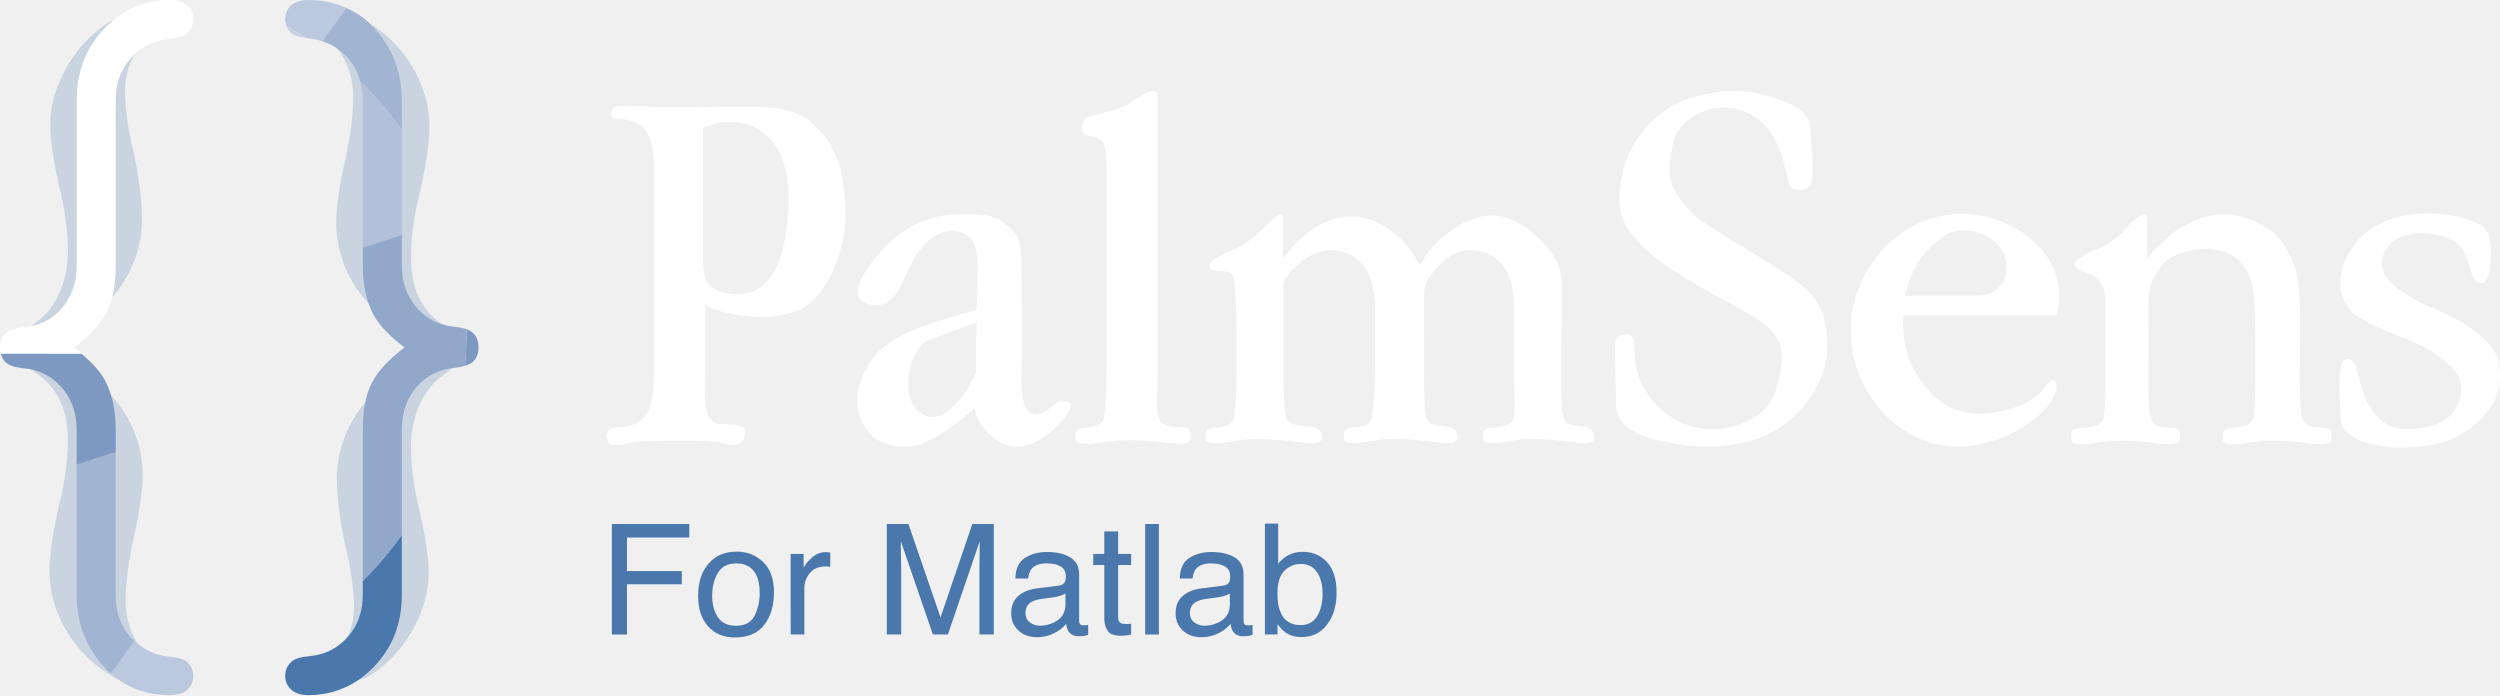
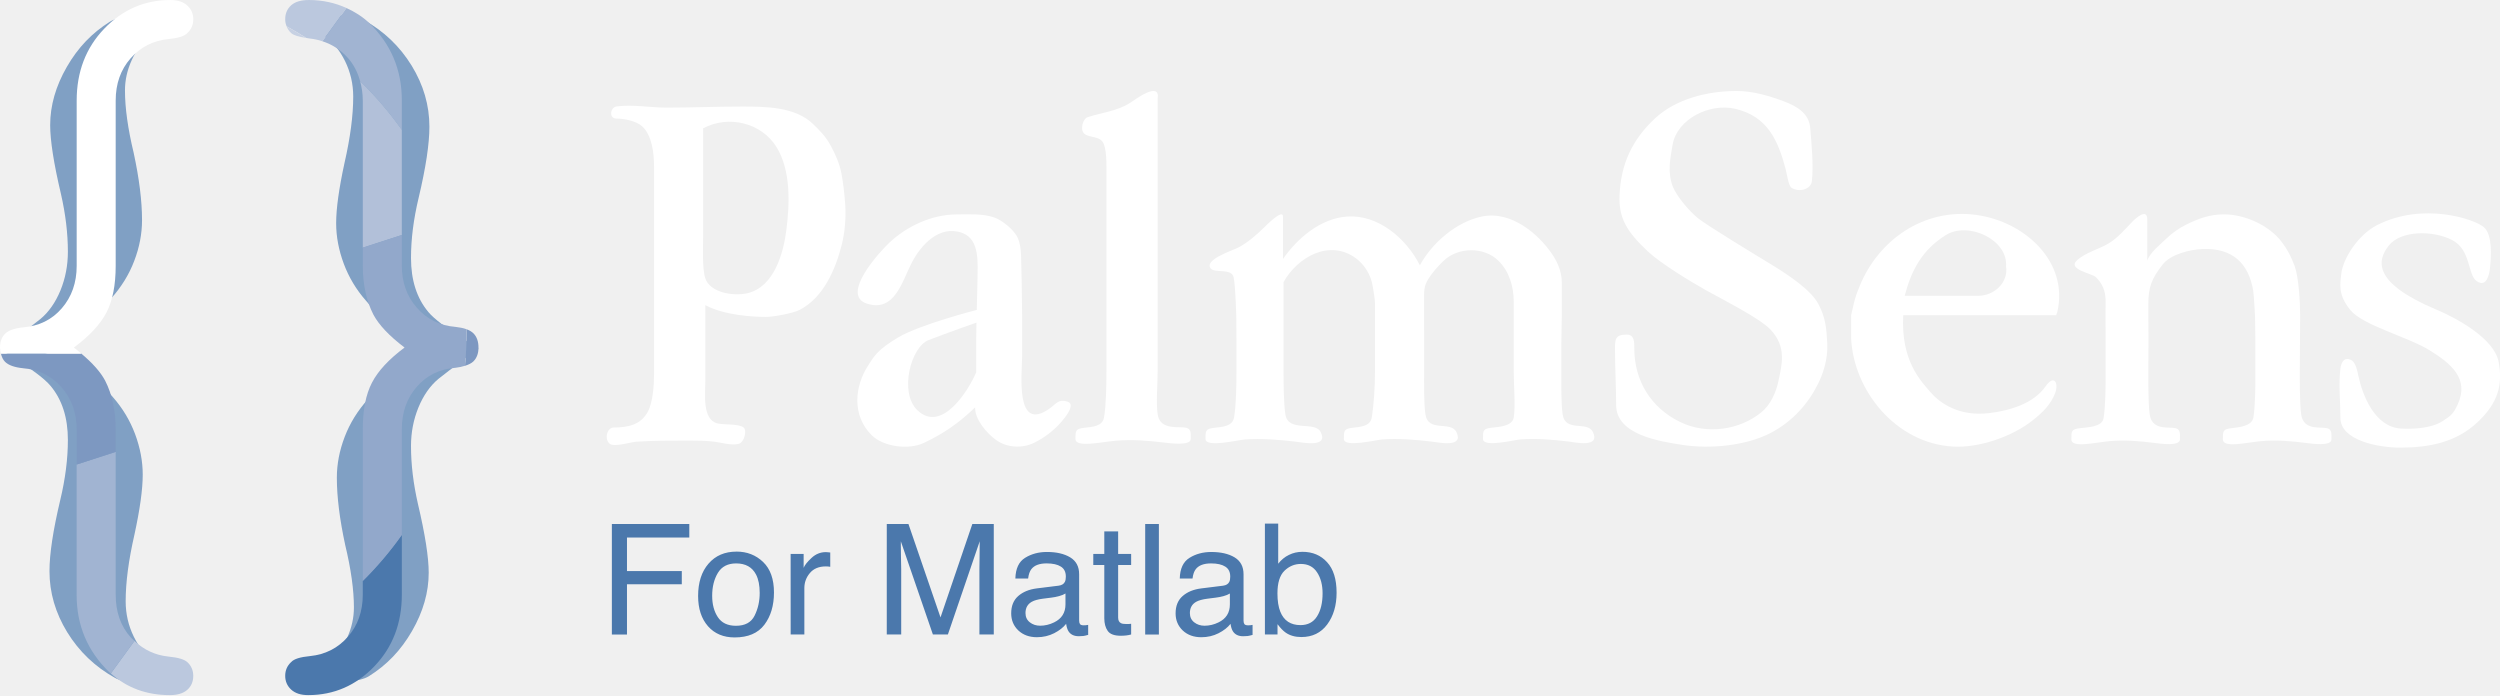
<svg xmlns="http://www.w3.org/2000/svg" width="132.73" height="36.905" version="1.1" viewBox="0 0 132.73 36.905">
  <g transform="translate(-25.93,-20.731)">
-     <g fill="#4b78ac" opacity=".23">
+     <g fill="#80a0c4">
      <path d="m36.168 21.653c-0.9 0.178-1.656 0.499-2.273 0.964-0.406 0.342-0.73 0.776-0.969 1.302-0.241 0.526-0.361 1.063-0.361 1.611 0 0.928 0.154 2.035 0.463 3.32 0.295 1.367 0.443 2.556 0.443 3.568 0 0.723-0.139 1.449-0.417 2.172-0.276 0.726-0.691 1.396-1.247 2.011-0.528 0.641-1.108 1.14-1.736 1.495-0.628 0.357-1.51 0.685-2.642 0.986v0.082c1.145 0.369 2.053 0.752 2.725 1.148s1.26 0.894 1.764 1.497c0.519 0.588 0.913 1.244 1.184 1.967 0.269 0.726 0.406 1.442 0.406 2.153 0 0.779-0.148 1.844-0.443 3.199-0.309 1.353-0.463 2.529-0.463 3.525 0 0.67 0.146 1.299 0.435 1.888 0.289 0.586 0.663 1.032 1.117 1.331 0.432 0.357 1.104 0.622 2.014 0.8 0 0-3.064 0.646-4.128 0.051-1.067-0.593-1.912-1.403-2.542-2.428-0.628-1.027-0.941-2.105-0.941-3.24 0-0.916 0.191-2.172 0.571-3.773 0.272-1.133 0.406-2.199 0.406-3.197 0-1.177-0.306-2.134-0.923-2.871-0.615-0.738-2.659-1.92-2.659-1.92s1.595-1.203 2.125-1.627c0.443-0.369 0.797-0.875 1.062-1.516 0.263-0.644 0.395-1.326 0.395-2.052 0-0.969-0.122-1.994-0.369-3.074-0.38-1.613-0.571-2.83-0.571-3.65 0-1.039 0.295-2.071 0.886-3.096s1.334-1.8 2.29-2.399 4.398-0.227 4.398-0.227z" />
      <path d="m41.117 56.86c0.9-0.178 1.656-0.499 2.273-0.964 0.406-0.342 0.73-0.776 0.969-1.302 0.241-0.526 0.361-1.063 0.361-1.611 0-0.928-0.154-2.035-0.463-3.32-0.295-1.367-0.443-2.556-0.443-3.568 0-0.723 0.139-1.449 0.417-2.172 0.276-0.726 0.691-1.396 1.247-2.011 0.528-0.641 1.108-1.14 1.736-1.495 0.628-0.357 1.51-0.685 2.642-0.986v-0.082c-1.145-0.369-2.053-0.752-2.725-1.148s-1.26-0.894-1.764-1.497c-0.519-0.588-0.913-1.244-1.184-1.967-0.269-0.726-0.406-1.442-0.406-2.153 0-0.779 0.148-1.844 0.443-3.199 0.309-1.353 0.463-2.529 0.463-3.525 0-0.67-0.146-1.299-0.435-1.888-0.289-0.586-0.663-1.032-1.117-1.331-0.432-0.357-1.104-0.622-2.014-0.8 0 0 3.064-0.646 4.128-0.051 1.067 0.593 1.912 1.403 2.542 2.428 0.628 1.027 0.941 2.105 0.941 3.24 0 0.916-0.191 2.172-0.571 3.773-0.272 1.133-0.406 2.199-0.406 3.197 0 1.177 0.306 2.134 0.923 2.871 0.615 0.738 2.659 1.92 2.659 1.92s-1.595 1.203-2.125 1.627c-0.443 0.369-0.797 0.875-1.062 1.516-0.263 0.644-0.395 1.326-0.395 2.052 0 0.969 0.122 1.994 0.369 3.074 0.38 1.613 0.571 2.83 0.571 3.65 0 1.039-0.295 2.071-0.886 3.096s-1.334 1.8-2.29 2.399-4.398 0.227-4.398 0.227z" />
    </g>
  </g>
  <g transform="translate(-25.93,-20.731)" display="none">
    <path d="m38.763 62.282c12.15 0 22.132-9.43 23.03-21.354h-46.06c0.898 11.924 10.88 21.354 23.03 21.354z" fill="none" />
    <path d="m10.025 37.588h5.684c0.799-11.423 9.938-20.565 21.352-21.396v-5.697c-14.544 0.846-26.221 12.54-27.036 27.092z" fill="#28295e" />
    <path d="m67.5 40.956h-5.697c-0.831 11.414-9.973 20.553-21.396 21.352v5.684c14.552-0.815 26.246-12.492 27.092-27.036z" fill="#bbc8de" />
  </g>
  <g transform="translate(-25.93,-20.731)">
    <path d="m42.315 20.732c-0.406 0-0.715 0.093-0.926 0.28s-0.317 0.435-0.317 0.743c0 0.136 0.028 0.259 0.074 0.373 0.351 0.197 0.699 0.396 1.036 0.614 0.074 0.011 0.124 0.028 0.207 0.036 0.231 0.024 0.448 0.075 0.657 0.142l1.281-1.763c-0.602-0.273-1.267-0.426-2.011-0.426" fill="#bbc8de" />
    <path d="m44.325 21.158-1.281 1.763c0.511 0.163 0.961 0.449 1.342 0.87 0.32 0.354 0.533 0.775 0.662 1.247 0.815 0.792 1.555 1.657 2.215 2.587v-1.579c0-1.609-0.577-2.974-1.731-4.095-0.362-0.341-0.77-0.595-1.206-0.793" fill="#a1b4d2" />
    <path d="m50.693 38.209 8e-3 0.169c0 0.598-0.029 1.19-0.084 1.774 0.19-0.06 0.348-0.135 0.449-0.236 0.179-0.179 0.268-0.423 0.268-0.731 0-0.325-0.09-0.577-0.268-0.756-0.09-0.09-0.214-0.163-0.373-0.22" fill="#7d98c1" />
    <path d="m47.263 49.131c-0.62 0.874-1.313 1.691-2.072 2.444v0.723c0 0.894-0.264 1.641-0.792 2.242s-1.199 0.943-2.011 1.024c-0.52 0.049-0.853 0.154-0.999 0.317-0.211 0.195-0.317 0.439-0.317 0.731s0.106 0.536 0.317 0.731 0.512 0.293 0.902 0.293c1.365 0 2.535-0.508 3.51-1.524s1.463-2.287 1.463-3.815v-3.167" fill="#4b78ac" />
    <path d="m41.145 22.129c0.052 0.133 0.13 0.253 0.243 0.358 0.136 0.122 0.418 0.202 0.792 0.257-0.337-0.218-0.685-0.418-1.036-0.614" fill="#c7d1e3" />
    <path d="m45.048 25.039c0.087 0.319 0.143 0.658 0.143 1.032v7.809l2.072-0.673v-5.58c-0.659-0.93-1.4-1.795-2.215-2.587" fill="#b2c0d9" />
    <path d="m47.263 33.205-2.072 0.673v0.942c0 1.008 0.187 1.877 0.56 2.608 0.293 0.553 0.845 1.138 1.658 1.755-0.829 0.617-1.406 1.239-1.731 1.865s-0.487 1.45-0.487 2.474v8.053c0.759-0.754 1.452-1.57 2.072-2.444v-5.608c0-0.894 0.264-1.645 0.792-2.255 0.528-0.609 1.215-0.946 2.06-1.011 0.197-0.022 0.356-0.06 0.501-0.106 0.055-0.584 0.084-1.176 0.084-1.774l-8e-3 -0.169c-0.158-0.057-0.351-0.097-0.578-0.122-0.829-0.065-1.511-0.402-2.048-1.012-0.536-0.609-0.804-1.361-0.804-2.255v-1.615" fill="#92a8cb" />
    <path d="m33.07 54.758-1.255 1.726c0.847 0.763 1.888 1.152 3.132 1.152 0.406 0 0.715-0.094 0.926-0.28 0.211-0.187 0.317-0.435 0.317-0.743 0-0.293-0.106-0.537-0.317-0.731-0.163-0.146-0.496-0.244-1-0.293-0.705-0.072-1.303-0.357-1.804-0.831" fill="#bbc8de" />
    <path d="m32.071 44.721-2.072 0.673v6.928c0 1.609 0.577 2.974 1.73 4.095l0.086 0.066 1.255-1.726-0.194-0.181c-0.537-0.593-0.804-1.353-0.804-2.279v-7.577" fill="#a1b4d2" />
    <path d="m30.246 39.504h-4.267c0.041 0.171 0.106 0.323 0.219 0.436 0.179 0.179 0.495 0.293 0.951 0.341 0.829 0.065 1.511 0.402 2.048 1.012 0.536 0.609 0.804 1.361 0.804 2.254v1.848l2.072-0.673v-1.174c0-1.007-0.187-1.877-0.561-2.608-0.241-0.456-0.67-0.935-1.265-1.435" fill="#7d98c1" />
    <path d="m29.853 39.184c0.829-0.617 1.406-1.239 1.731-1.865 0.325-0.625 0.488-1.45 0.488-2.474v-8.775c0-0.894 0.264-1.641 0.792-2.242s1.198-0.943 2.011-1.024c0.52-0.049 0.853-0.154 1-0.317 0.211-0.195 0.317-0.439 0.317-0.731s-0.106-0.536-0.317-0.731c-0.212-0.195-0.512-0.293-0.902-0.293-1.365 0-2.535 0.508-3.51 1.524s-1.462 2.287-1.462 3.815v8.775c0 0.894-0.264 1.645-0.792 2.255-0.528 0.609-1.215 0.946-2.06 1.011-0.455 0.049-0.772 0.163-0.951 0.341s-0.268 0.422-0.268 0.731c0 0.12 0.025 0.22 0.05 0.32h4.267c-0.126-0.106-0.25-0.212-0.393-0.32z" fill="#fff" />
    <g display="none" fill="#4b78ac">
      <path d="m58.483 48.499h3.896v0.665h-3.107v1.886h2.725v0.665h-2.725v2.716h-0.789v-5.931z" />
      <path d="m62.902 52.287c0-0.316 0.044-0.611 0.133-0.885 0.088-0.274 0.221-0.512 0.398-0.714s0.395-0.361 0.652-0.478 0.558-0.175 0.901-0.175c0.337 0 0.637 0.058 0.897 0.175 0.26 0.116 0.479 0.275 0.656 0.478s0.31 0.44 0.399 0.714c0.088 0.274 0.133 0.569 0.133 0.885s-0.044 0.609-0.133 0.88-0.222 0.508-0.399 0.71-0.396 0.361-0.656 0.478-0.56 0.174-0.897 0.174c-0.344 0-0.644-0.058-0.901-0.174-0.258-0.116-0.475-0.275-0.652-0.478s-0.31-0.439-0.398-0.71c-0.089-0.271-0.133-0.565-0.133-0.88zm0.748 0c0 0.26 0.034 0.491 0.104 0.693s0.165 0.371 0.287 0.507 0.265 0.24 0.428 0.312c0.164 0.072 0.336 0.108 0.52 0.108s0.355-0.036 0.519-0.108c0.163-0.072 0.306-0.176 0.428-0.312s0.217-0.305 0.287-0.507 0.104-0.433 0.104-0.693-0.035-0.492-0.104-0.694-0.165-0.372-0.287-0.511c-0.122-0.138-0.265-0.244-0.428-0.316-0.164-0.072-0.336-0.108-0.519-0.108s-0.356 0.036-0.52 0.108c-0.163 0.072-0.306 0.178-0.428 0.316-0.122 0.139-0.217 0.309-0.287 0.511s-0.104 0.434-0.104 0.694z" />
      <path d="m67.878 50.136h0.665v0.905h0.017c0.171-0.349 0.382-0.606 0.631-0.772 0.249-0.167 0.565-0.244 0.947-0.233v0.748c-0.282 0-0.523 0.039-0.723 0.116s-0.36 0.191-0.482 0.34-0.21 0.333-0.266 0.548c-0.056 0.216-0.083 0.46-0.083 0.731v1.911h-0.706z" />
      <path d="m73.095 48.499h2.035c0.914 0 1.617 0.232 2.11 0.698 0.493 0.465 0.739 1.174 0.739 2.126 0 0.499-0.055 0.94-0.166 1.325s-0.282 0.709-0.515 0.972c-0.232 0.263-0.529 0.464-0.889 0.603-0.36 0.138-0.787 0.208-1.279 0.208h-2.035v-5.931zm0.789 5.267h1.312c0.088 0 0.199-7e-3 0.333-0.021 0.133-0.014 0.274-0.047 0.423-0.1 0.15-0.052 0.298-0.128 0.444-0.229 0.147-0.1 0.278-0.235 0.395-0.407 0.116-0.172 0.211-0.386 0.286-0.644 0.075-0.257 0.112-0.569 0.112-0.935 0-0.354-0.035-0.671-0.104-0.951s-0.183-0.517-0.34-0.71-0.361-0.343-0.61-0.449c-0.25-0.105-0.557-0.158-0.922-0.158h-1.329v4.602z" />
      <path d="m82.498 53.068c-0.094 0.477-0.302 0.839-0.624 1.088s-0.727 0.374-1.215 0.374c-0.344 0-0.643-0.057-0.895-0.17-0.253-0.113-0.465-0.27-0.637-0.469s-0.301-0.438-0.387-0.714c-0.086-0.277-0.135-0.579-0.146-0.905 0-0.321 0.05-0.619 0.15-0.893s0.239-0.511 0.419-0.71 0.393-0.354 0.64-0.465c0.246-0.111 0.516-0.167 0.81-0.167 0.382 0 0.699 0.079 0.951 0.237s0.454 0.359 0.606 0.603 0.258 0.509 0.316 0.797 0.082 0.562 0.07 0.822h-3.214c-6e-3 0.188 0.017 0.367 0.066 0.536 0.05 0.169 0.13 0.319 0.241 0.449s0.252 0.234 0.424 0.312c0.171 0.078 0.374 0.116 0.606 0.116 0.293 0 0.537-0.069 0.731-0.208 0.194-0.138 0.321-0.349 0.382-0.631h0.706zm-0.689-1.196c-0.011-0.166-0.048-0.324-0.112-0.474-0.064-0.149-0.15-0.278-0.258-0.386s-0.237-0.194-0.386-0.257-0.31-0.096-0.482-0.096c-0.183 0-0.347 0.032-0.494 0.096-0.146 0.063-0.273 0.151-0.378 0.262s-0.188 0.24-0.249 0.386c-0.061 0.147-0.097 0.303-0.108 0.469z" />
      <path d="m85.223 54.43h-0.756l-1.595-4.294h0.789l1.205 3.58h0.017l1.171-3.58h0.739z" />
      <path d="m91.112 53.068c-0.094 0.477-0.302 0.839-0.624 1.088s-0.727 0.374-1.215 0.374c-0.344 0-0.643-0.057-0.895-0.17-0.253-0.113-0.465-0.27-0.637-0.469s-0.301-0.438-0.387-0.714c-0.086-0.277-0.135-0.579-0.146-0.905 0-0.321 0.05-0.619 0.15-0.893s0.239-0.511 0.419-0.71 0.393-0.354 0.64-0.465c0.246-0.111 0.516-0.167 0.81-0.167 0.382 0 0.699 0.079 0.951 0.237s0.454 0.359 0.606 0.603 0.258 0.509 0.316 0.797 0.082 0.562 0.07 0.822h-3.214c-6e-3 0.188 0.017 0.367 0.066 0.536 0.05 0.169 0.13 0.319 0.241 0.449s0.252 0.234 0.424 0.312c0.171 0.078 0.374 0.116 0.606 0.116 0.293 0 0.537-0.069 0.731-0.208 0.194-0.138 0.321-0.349 0.382-0.631h0.706zm-0.69-1.196c-0.011-0.166-0.048-0.324-0.112-0.474-0.064-0.149-0.15-0.278-0.258-0.386s-0.237-0.194-0.386-0.257-0.31-0.096-0.482-0.096c-0.183 0-0.347 0.032-0.494 0.096-0.146 0.063-0.273 0.151-0.378 0.262s-0.188 0.24-0.249 0.386c-0.061 0.147-0.097 0.303-0.108 0.469z" />
      <path d="m91.942 48.499h0.706v5.931h-0.706z" />
      <path d="m93.512 52.287c0-0.316 0.044-0.611 0.133-0.885 0.088-0.274 0.221-0.512 0.398-0.714s0.395-0.361 0.652-0.478 0.558-0.175 0.901-0.175c0.337 0 0.637 0.058 0.897 0.175 0.26 0.116 0.479 0.275 0.656 0.478s0.31 0.44 0.399 0.714c0.088 0.274 0.133 0.569 0.133 0.885s-0.044 0.609-0.133 0.88-0.222 0.508-0.399 0.71-0.396 0.361-0.656 0.478-0.56 0.174-0.897 0.174c-0.344 0-0.644-0.058-0.901-0.174-0.258-0.116-0.475-0.275-0.652-0.478s-0.31-0.439-0.398-0.71c-0.089-0.271-0.133-0.565-0.133-0.88zm0.748 0c0 0.26 0.034 0.491 0.104 0.693s0.165 0.371 0.287 0.507 0.265 0.24 0.428 0.312c0.164 0.072 0.336 0.108 0.52 0.108s0.355-0.036 0.519-0.108c0.163-0.072 0.306-0.176 0.428-0.312s0.217-0.305 0.287-0.507 0.104-0.433 0.104-0.693-0.035-0.492-0.104-0.694-0.165-0.372-0.287-0.511c-0.122-0.138-0.265-0.244-0.428-0.316-0.164-0.072-0.336-0.108-0.519-0.108s-0.356 0.036-0.52 0.108c-0.163 0.072-0.306 0.178-0.428 0.316-0.122 0.139-0.217 0.309-0.287 0.511s-0.104 0.434-0.104 0.694z" />
      <path d="m98.538 50.136h0.706v0.581h0.017c0.116-0.238 0.299-0.411 0.548-0.519s0.523-0.162 0.822-0.162c0.332 0 0.622 0.061 0.868 0.183s0.451 0.287 0.615 0.494c0.163 0.208 0.287 0.447 0.37 0.718s0.125 0.56 0.125 0.864-0.04 0.593-0.121 0.864c-0.08 0.271-0.202 0.508-0.365 0.71-0.164 0.202-0.369 0.363-0.615 0.481-0.247 0.119-0.533 0.179-0.86 0.179-0.111 0-0.23-0.011-0.357-0.033s-0.254-0.06-0.382-0.112c-0.127-0.052-0.248-0.122-0.361-0.208-0.114-0.086-0.209-0.192-0.287-0.32h-0.017v2.218h-0.706v-5.939zm3.323 2.11c0-0.2-0.026-0.395-0.079-0.586s-0.133-0.361-0.241-0.511-0.247-0.269-0.416-0.357c-0.169-0.089-0.367-0.133-0.594-0.133-0.238 0-0.44 0.047-0.606 0.142s-0.302 0.217-0.407 0.37c-0.105 0.152-0.181 0.325-0.229 0.519-0.047 0.194-0.07 0.39-0.07 0.59 0 0.21 0.025 0.414 0.075 0.61 0.05 0.197 0.129 0.37 0.237 0.519 0.108 0.15 0.248 0.27 0.419 0.362 0.171 0.091 0.379 0.137 0.623 0.137 0.238 0 0.44-0.047 0.606-0.141s0.299-0.219 0.398-0.374c0.1-0.155 0.172-0.332 0.216-0.531 0.044-0.2 0.066-0.404 0.066-0.615z" />
      <path d="m107.11 53.068c-0.094 0.477-0.302 0.839-0.624 1.088s-0.727 0.374-1.215 0.374c-0.344 0-0.643-0.057-0.895-0.17-0.253-0.113-0.465-0.27-0.637-0.469s-0.301-0.438-0.387-0.714c-0.086-0.277-0.135-0.579-0.146-0.905 0-0.321 0.05-0.619 0.15-0.893s0.239-0.511 0.419-0.71 0.393-0.354 0.64-0.465c0.246-0.111 0.516-0.167 0.81-0.167 0.382 0 0.699 0.079 0.951 0.237s0.454 0.359 0.606 0.603 0.258 0.509 0.316 0.797 0.082 0.562 0.07 0.822h-3.214c-6e-3 0.188 0.017 0.367 0.066 0.536 0.05 0.169 0.13 0.319 0.241 0.449s0.252 0.234 0.424 0.312c0.171 0.078 0.374 0.116 0.606 0.116 0.293 0 0.537-0.069 0.731-0.208 0.194-0.138 0.321-0.349 0.382-0.631h0.706zm-0.689-1.196c-0.011-0.166-0.048-0.324-0.112-0.474-0.064-0.149-0.15-0.278-0.258-0.386s-0.237-0.194-0.386-0.257-0.31-0.096-0.482-0.096c-0.183 0-0.347 0.032-0.494 0.096-0.146 0.063-0.273 0.151-0.378 0.262s-0.188 0.24-0.249 0.386c-0.061 0.147-0.097 0.303-0.108 0.469z" />
      <path d="m107.88 50.136h0.665v0.905h0.017c0.171-0.349 0.382-0.606 0.631-0.772 0.249-0.167 0.565-0.244 0.947-0.233v0.748c-0.282 0-0.523 0.039-0.723 0.116s-0.36 0.191-0.482 0.34-0.21 0.333-0.266 0.548c-0.056 0.216-0.083 0.46-0.083 0.731v1.911h-0.706z" />
      <path d="m111.1 53.076c6e-3 0.161 0.042 0.293 0.108 0.399 0.066 0.105 0.153 0.189 0.262 0.253 0.108 0.064 0.229 0.11 0.365 0.137 0.136 0.028 0.275 0.042 0.419 0.042 0.111 0 0.227-8e-3 0.349-0.025s0.234-0.047 0.336-0.091 0.187-0.109 0.253-0.195c0.066-0.085 0.1-0.195 0.1-0.328 0-0.138-0.041-0.25-0.121-0.336-0.08-0.085-0.186-0.156-0.315-0.212-0.13-0.055-0.28-0.101-0.449-0.137s-0.342-0.073-0.519-0.112-0.349-0.086-0.515-0.141-0.316-0.127-0.449-0.216-0.24-0.202-0.32-0.341c-0.08-0.138-0.12-0.31-0.12-0.515 0-0.216 0.048-0.401 0.145-0.557 0.097-0.155 0.222-0.281 0.374-0.378s0.324-0.169 0.515-0.216 0.38-0.071 0.569-0.071c0.238 0 0.461 0.021 0.668 0.062 0.208 0.042 0.391 0.114 0.548 0.216 0.158 0.103 0.284 0.241 0.378 0.416s0.15 0.392 0.167 0.652h-0.706c-0.011-0.138-0.049-0.253-0.112-0.345-0.064-0.091-0.141-0.165-0.232-0.22-0.092-0.056-0.194-0.096-0.308-0.121s-0.229-0.038-0.345-0.038c-0.105 0-0.212 9e-3 -0.32 0.025s-0.207 0.046-0.295 0.088-0.161 0.099-0.216 0.171c-0.056 0.072-0.083 0.162-0.083 0.268 0 0.128 0.042 0.231 0.128 0.309s0.195 0.144 0.328 0.197 0.283 0.098 0.449 0.134 0.333 0.074 0.499 0.112c0.177 0.039 0.35 0.085 0.519 0.141s0.318 0.128 0.449 0.22c0.13 0.091 0.235 0.206 0.315 0.343 0.08 0.138 0.121 0.309 0.121 0.514 0 0.254-0.054 0.468-0.162 0.642s-0.249 0.313-0.424 0.418c-0.174 0.104-0.371 0.179-0.589 0.224-0.219 0.044-0.437 0.066-0.652 0.066-0.244 0-0.472-0.026-0.685-0.079s-0.403-0.136-0.569-0.25c-0.166-0.113-0.299-0.263-0.398-0.449-0.1-0.185-0.155-0.411-0.167-0.677h0.706z" />
    </g>
    <g fill="#fff">
      <path d="m122.46 36.856c-0.377-0.718-1.556-1.521-2.592-2.145-0.655-0.396-3.306-2.005-3.796-2.4-0.45-0.362-1.13-1.165-1.326-1.666-0.29-0.741-0.152-1.456-0.015-2.228 0.241-1.369 1.96-2.227 3.328-1.909 1.709 0.397 2.272 1.679 2.671 3.189 0.058 0.218 0.155 0.906 0.313 1.004 0.423 0.262 1.043 0.08 1.086-0.366 0.088-0.904-0.018-1.89-0.089-2.797-0.063-0.773-0.666-1.154-1.43-1.437-0.782-0.293-1.632-0.539-2.485-0.539-1.544 0-3.222 0.418-4.343 1.469-1.217 1.141-1.8 2.438-1.867 4.067-0.05 1.195 0.364 1.914 1.507 2.986 0.691 0.646 2.297 1.616 3.091 2.062 0.794 0.445 2.798 1.449 3.396 2.063 0.916 0.943 0.609 1.922 0.444 2.744-0.126 0.618-0.428 1.275-0.906 1.665-1.144 0.936-2.876 1.203-4.281 0.534-1.599-0.761-2.468-2.225-2.468-3.923 0-0.337 0.012-0.734-0.404-0.734-0.61 0-0.621 0.243-0.621 0.784 0 0.986 0.061 1.967 0.061 2.953 0 1.581 2.292 1.931 3.524 2.12 1.502 0.231 3.423 0.04 4.733-0.664 1.109-0.594 1.935-1.512 2.471-2.595 0.22-0.445 0.527-1.239 0.481-2.132s-0.105-1.391-0.481-2.106z" />
      <path d="m63.378 36.933c1.025 0.544 2.547 0.624 3.218 0.624 0.395 0 1.436-0.192 1.788-0.373 1.259-0.649 1.903-2.145 2.23-3.435 0.175-0.691 0.236-1.436 0.191-2.147-0.03-0.485-0.11-1.2-0.205-1.68-0.092-0.468-0.298-0.968-0.561-1.45-0.276-0.503-0.55-0.775-0.943-1.157-0.949-0.923-2.542-0.927-3.79-0.927-1.34 0-2.68 0.057-3.987 0.057-0.882 0-1.747-0.175-2.644-0.065-0.345 0.041-0.44 0.646-0.015 0.646 0.405 0 1.047 0.126 1.357 0.405 0.535 0.479 0.637 1.461 0.637 2.103v11.122c0 0.538-0.067 1.421-0.313 1.903-0.358 0.705-1.03 0.87-1.828 0.87-0.374 0-0.503 0.65-0.205 0.867 0.248 0.182 1.128-0.098 1.414-0.115 0.924-0.059 1.853-0.059 2.781-0.059 0.453 0 0.9 5e-3 1.349 0.059 0.405 0.049 0.904 0.217 1.293 0.115 0.316-0.081 0.446-0.727 0.265-0.868-0.271-0.213-1.02-0.128-1.395-0.219-0.816-0.202-0.638-1.605-0.638-2.22v-4.054zm-0.119-9.389c1.352-0.719 3.092-0.298 3.892 0.986 0.776 1.246 0.706 3.018 0.53 4.405-0.154 1.207-0.633 3.022-2.064 3.362-0.75 0.177-1.987-0.031-2.239-0.783-0.172-0.512-0.118-1.625-0.118-2.216v-5.753z" />
      <path d="m82.603 42.053c-0.476-0.147-0.586 0.105-0.934 0.357-1.872 1.347-1.473-1.876-1.473-2.742v-2.235c0-0.735-0.042-2.947-0.057-3.182-0.017-0.289-0.047-0.592-0.17-0.877-0.186-0.442-0.854-0.963-1.247-1.095-0.638-0.215-1.293-0.165-1.983-0.165-1.334 0-2.675 0.625-3.625 1.533-0.482 0.461-2.579 2.74-1.163 3.202 1.479 0.485 1.879-1.192 2.381-2.161 0.491-0.95 1.466-2.037 2.691-1.588 0.959 0.351 0.804 1.665 0.804 2.488 0 0.194-0.02 0.814-0.038 1.596 0 0-3.009 0.774-4.157 1.452-1.146 0.678-1.311 1.04-1.595 1.475-0.75 1.145-0.879 2.675 0.169 3.722 0.624 0.622 1.969 0.798 2.779 0.411 1.079-0.515 1.845-1.05 2.717-1.886-0.03 0.632 0.632 1.4 1.134 1.748 0.564 0.394 1.354 0.444 1.987 0.139 0.645-0.314 1.217-0.781 1.64-1.343 0.128-0.168 0.545-0.723 0.141-0.848zm-4.844-3.367v1.808c-0.393 0.948-1.837 3.269-3.129 2.011-0.973-0.945-0.34-3.355 0.598-3.718 0.937-0.363 2.544-0.93 2.544-0.93-8e-3 0.323-0.013 0.828-0.013 0.828z" />
      <path d="m87.393 37.609v-11.633c0.15-0.986-1.247 0.08-1.475 0.223-0.688 0.433-1.477 0.504-2.238 0.751-0.27 0.089-0.408 0.66-0.197 0.864 0.268 0.264 0.86 0.097 1.048 0.558 0.18 0.443 0.142 1.327 0.142 1.94v10.132c0 0.818-0.02 1.827-0.129 2.453-0.082 0.478-0.63 0.497-1.047 0.546-0.466 0.057-0.468 0.15-0.468 0.593 0 0.478 1.349 0.162 2.141 0.094 0.883-0.076 1.695-5e-3 2.573 0.098 0.268 0.031 1.409 0.19 1.405-0.19-3e-3 -0.323 0.065-0.594-0.404-0.617s-1.237 0.064-1.351-0.69c-0.093-0.619 0-1.597 0-2.361v-2.76z" />
      <path d="m108.85 37.609v-1.869c0-0.67-0.304-1.22-0.566-1.592-0.679-0.965-2.104-2.251-3.683-1.921-1.325 0.276-2.626 1.374-3.287 2.589-0.722-1.425-2.209-2.698-3.853-2.589-1.437 0.096-2.666 1.174-3.415 2.255v-2.255c0-0.445-0.944 0.526-1.004 0.584-0.398 0.39-0.91 0.837-1.413 1.085-0.298 0.147-1.784 0.626-1.42 1.088 0.211 0.268 1.114-0.034 1.218 0.474 0.106 0.506 0.141 2.152 0.141 2.152l8e-3 1.275v1.56c0 0.818-0.02 1.827-0.128 2.453-0.082 0.478-0.631 0.497-1.047 0.546-0.467 0.057-0.468 0.15-0.468 0.593 0 0.478 1.747 0.049 2.096 0.025 0.885-0.06 1.786 0.012 2.663 0.114 0.372 0.043 1.782 0.346 1.358-0.503-0.306-0.617-1.729 0.036-1.877-0.943-0.091-0.619-0.097-1.597-0.097-2.361v-4.661c0.727-1.31 2.429-2.302 3.835-1.27 0.44 0.323 0.815 0.866 0.909 1.548 0.04 0.295 0.112 0.587 0.112 0.891v3.567c0 0.818-0.067 1.827-0.172 2.453-0.08 0.478-0.616 0.497-1.024 0.546-0.454 0.057-0.456 0.15-0.456 0.593 0 0.478 1.704 0.049 2.047 0.025 0.863-0.06 1.744 0.012 2.6 0.114 0.364 0.043 1.74 0.346 1.328-0.503-0.299-0.617-1.502 0.036-1.646-0.943-0.09-0.619-0.069-1.597-0.069-2.361v-1.485l-3e-3 -1.275v-0.926c0-0.471-0.023-0.742 0.228-1.143 0.225-0.36 0.493-0.651 0.792-0.946 0.766-0.753 2.16-0.779 2.933-0.014 0.577 0.571 0.807 1.383 0.807 2.176v3.687c0 0.818 0.101 1.827 0 2.453-0.08 0.478-0.789 0.497-1.189 0.546-0.443 0.057-0.444 0.15-0.444 0.593 0 0.478 1.665 0.049 2 0.025 0.843-0.06 1.704 0.012 2.541 0.114 0.354 0.043 1.699 0.346 1.297-0.503-0.292-0.617-1.468 0.036-1.609-0.943-0.087-0.619-0.067-1.597-0.067-2.361v-1.485l0.021-1.275z" />
      <path d="m132 37.132c-0.011 0.03 0 0 0 0z" />
      <path d="m130.85 32.14c-2.809-0.375-5.199 1.364-6.178 3.759-0.143 0.354-0.242 0.601-0.323 0.963-0.067 0.296-0.138 0.602-0.138 0.602v1.229c0.125 2.768 2.368 5.566 5.393 5.747 1.393 0.085 3.153-0.529 4.236-1.385 0.541-0.426 0.979-0.858 1.205-1.461 0.188-0.504-0.041-1.022-0.513-0.348-0.644 0.924-1.928 1.294-3.013 1.42-1.596 0.185-2.609-0.543-3.106-1.125s-1.57-1.652-1.437-4.076h8.121c6e-3 -0.02 0.021-0.06 0.058-0.168 0.625-2.646-1.719-4.811-4.306-5.155zm0.105 4.296h-3.902c0.36-1.373 0.931-2.438 2.182-3.223 1.187-0.744 3.317 0.237 3.2 1.666 0.133 0.844-0.623 1.557-1.481 1.557z" />
      <path d="m155.25 37.156c-3.311-1.4-3.152-2.562-2.489-3.394 0.644-0.807 2.355-0.809 3.358-0.286 1.02 0.532 0.803 1.835 1.308 2.183 0.521 0.359 0.668-0.361 0.702-0.71 0.059-0.598 0.143-1.75-0.324-2.154-0.515-0.446-3.261-1.349-5.68-0.108-0.994 0.51-1.804 1.766-1.894 2.592-0.059 0.536-0.184 1.095 0.485 1.914 0.67 0.818 3.047 1.42 4.195 2.128s2.127 1.51 1.506 2.875c-0.219 0.479-0.339 0.601-0.835 0.911-0.588 0.367-1.541 0.414-2.179 0.377-1.391-0.078-2.042-1.766-2.261-2.791-0.046-0.223-0.132-0.702-0.367-0.836-0.402-0.225-0.552 0.155-0.588 0.439-0.104 0.848 0 1.764 0 2.618 0 1.219 2.065 1.583 3.152 1.583 1.584 0 3.009-0.293 4.13-1.353 1.092-1.025 1.344-1.983 1.119-3.196-0.225-1.212-2.126-2.281-3.338-2.794z" />
      <path d="m148.05 37.501c0-0.743-0.079-2.072-0.298-2.66-0.19-0.506-0.372-0.845-0.652-1.225-0.688-0.936-2.005-1.504-3.087-1.504-0.755 0-1.314 0.206-1.984 0.529-0.383 0.186-0.775 0.456-1.077 0.752-0.326 0.319-0.861 0.725-1.02 1.17v-2.187c0-0.592-0.573-0.099-0.793 0.126-0.378 0.39-0.783 0.874-1.263 1.156-0.521 0.308-1.27 0.498-1.696 0.915-0.475 0.467 0.831 0.682 1.02 0.868 0.36 0.353 0.503 0.727 0.52 1.198 4e-3 0.171-2e-3 0.836-2e-3 0.836l2e-3 1.281v2.283c0 0.167-4e-3 1.269-0.107 1.895-0.077 0.478-0.876 0.482-1.269 0.532-0.439 0.057-0.441 0.15-0.441 0.593 0 0.478 1.271 0.162 2.017 0.094 0.832-0.076 1.597-5e-3 2.424 0.098 0.252 0.031 1.327 0.19 1.324-0.19-3e-3 -0.323 0.061-0.594-0.381-0.617s-1.118 0.042-1.226-0.712c-0.088-0.619-0.072-2.094-0.072-2.374 0-0.41 8e-3 -1.616 8e-3 -1.616l-8e-3 -1.282v-0.557c0-0.965 0.184-1.375 0.749-2.115 0.427-0.562 1.475-0.812 2.141-0.837 1.572-0.059 2.431 0.755 2.677 2.203 0.035 0.209 0.098 1.347 0.098 1.347l0.017 1.24v2.283s0 1.24-0.102 1.866c-0.077 0.478-0.789 0.527-1.182 0.576-0.439 0.057-0.441 0.15-0.441 0.593 0 0.478 1.271 0.162 2.017 0.094 0.832-0.076 1.597-5e-3 2.424 0.098 0.252 0.031 1.327 0.19 1.324-0.19-3e-3 -0.323 0.061-0.594-0.381-0.617s-1.118 0.042-1.226-0.712c-0.088-0.619-0.072-2.094-0.072-2.374 0 0 0.017-2.113 0.017-2.856z" />
    </g>
    <g fill="#4b78ac" stroke-width="1.028">
-       <path transform="matrix(1.0051 0 0 .99494 25.93 20.731)" d="m32.32 27.941h4.091v0.723h-3.292v1.791h2.895v0.703h-2.895v2.682h-0.799zm6.556 5.432q0.719 0 0.984-0.542 0.269-0.546 0.269-1.212 0-0.602-0.193-0.98-0.305-0.594-1.052-0.594-0.662 0-0.964 0.506-0.301 0.506-0.301 1.22 0 0.687 0.301 1.144 0.301 0.458 0.956 0.458zm0.028-3.959q0.831 0 1.405 0.554 0.574 0.554 0.574 1.63 0 1.04-0.506 1.718-0.506 0.679-1.57 0.679-0.887 0-1.409-0.598-0.522-0.602-0.522-1.614 0-1.084 0.55-1.726 0.55-0.642 1.478-0.642zm-0.024 0.02m2.883 0.104h0.687v0.743q0.084-0.217 0.414-0.526 0.329-0.313 0.759-0.313 0.02 0 0.068 4e-3t0.165 0.016v0.763q-0.064-0.012-0.12-0.016-0.052-4e-3 -0.116-4e-3 -0.546 0-0.839 0.353-0.293 0.349-0.293 0.807v2.473h-0.723zm5.175 3.425h0.839v0.875h-0.839zm2.208-5.023h0.943l2.979 4.778v-4.778h0.759v5.898h-0.895l-3.023-4.774v4.774h-0.763zm2.288 0m3.726 0h4.3v0.723h-3.521v1.791h3.256v0.683h-3.256v1.999h3.581v0.703h-4.36zm2.18 0m7.52 0v0.703h-1.987v5.195h-0.811v-5.195h-1.987v-0.703zm2.85 0h1.144l1.694 4.986 1.682-4.986h1.132v5.898h-0.759v-3.481q0-0.181 8e-3 -0.598 8e-3 -0.418 8e-3 -0.895l-1.682 4.974h-0.791l-1.694-4.974v0.181q0 0.217 8e-3 0.662 0.012 0.442 0.012 0.65v3.481h-0.763zm9.897 3.481-0.895-2.606-0.952 2.606zm-1.313-3.481h0.903l2.14 5.898h-0.875l-0.598-1.766h-2.333l-0.638 1.766h-0.819zm0.414 0m4.224 0v3.646q0 0.642 0.241 1.068 0.357 0.642 1.204 0.642 1.016 0 1.381-0.695 0.197-0.377 0.197-1.016v-3.646h0.811v3.312q0 1.088-0.293 1.674-0.538 1.068-2.031 1.068t-2.027-1.068q-0.293-0.586-0.293-1.674v-3.312zm1.514 0m3.738 0h0.807v5.898h-0.807z" display="none" aria-label="For .NET MAUI" />
-       <path transform="matrix(1.0051 0 0 .99494 25.93 20.731)" d="m32.32 27.941h4.091v0.723h-3.292v1.791h2.895v0.703h-2.895v2.682h-0.799zm6.556 5.432q0.719 0 0.984-0.542 0.269-0.546 0.269-1.212 0-0.602-0.193-0.98-0.305-0.594-1.052-0.594-0.662 0-0.964 0.506-0.301 0.506-0.301 1.22 0 0.687 0.301 1.144 0.301 0.458 0.956 0.458zm0.028-3.959q0.831 0 1.405 0.554 0.574 0.554 0.574 1.63 0 1.04-0.506 1.718-0.506 0.679-1.57 0.679-0.887 0-1.409-0.598-0.522-0.602-0.522-1.614 0-1.084 0.55-1.726 0.55-0.642 1.478-0.642zm-0.024 0.02m2.883 0.104h0.687v0.743q0.084-0.217 0.414-0.526 0.329-0.313 0.759-0.313 0.02 0 0.068 4e-3t0.165 0.016v0.763q-0.064-0.012-0.12-0.016-0.052-4e-3 -0.116-4e-3 -0.546 0-0.839 0.353-0.293 0.349-0.293 0.807v2.473h-0.723zm5.175-1.598h2.654q0.787 0 1.269 0.446 0.482 0.442 0.482 1.245 0 0.691-0.43 1.204-0.43 0.51-1.321 0.51h-1.855v2.493h-0.799zm3.597 1.694q0-0.65-0.482-0.883-0.265-0.124-0.727-0.124h-1.59v2.044h1.59q0.538 0 0.871-0.229 0.337-0.229 0.337-0.807zm4.4-0.096h0.799q-0.153 0.414-0.679 1.887-0.393 1.108-0.658 1.807-0.626 1.646-0.883 2.007t-0.883 0.361q-0.153 0-0.237-0.012-0.08-0.012-0.201-0.044v-0.658q0.189 0.052 0.273 0.064 0.084 0.012 0.149 0.012 0.201 0 0.293-0.068 0.096-0.064 0.161-0.161 0.02-0.032 0.145-0.329 0.124-0.297 0.181-0.442l-1.59-4.424h0.819l1.152 3.501zm-1.164-0.104m2.734-1.096h0.731v1.2h0.687v0.59h-0.687v2.806q0 0.225 0.153 0.301 0.084 0.044 0.281 0.044 0.052 0 0.112 0 0.06-4e-3 0.141-0.012v0.57q-0.124 0.036-0.261 0.052-0.132 0.016-0.289 0.016-0.506 0-0.687-0.257-0.181-0.261-0.181-0.674v-2.846h-0.582v-0.59h0.582zm2.14-0.418h0.723v2.2q0.257-0.325 0.462-0.458 0.349-0.229 0.871-0.229 0.935 0 1.269 0.654 0.181 0.357 0.181 0.992v2.758h-0.743v-2.71q0-0.474-0.12-0.695-0.197-0.353-0.739-0.353-0.45 0-0.815 0.309-0.365 0.309-0.365 1.168v2.28h-0.723zm6.279 5.452q0.719 0 0.984-0.542 0.269-0.546 0.269-1.212 0-0.602-0.193-0.98-0.305-0.594-1.052-0.594-0.662 0-0.964 0.506t-0.301 1.22q0 0.687 0.301 1.144t0.956 0.458zm0.028-3.959q0.831 0 1.405 0.554t0.574 1.63q0 1.04-0.506 1.718-0.506 0.679-1.57 0.679-0.887 0-1.409-0.598-0.522-0.602-0.522-1.614 0-1.084 0.55-1.726 0.55-0.642 1.478-0.642zm-0.024 0.02m2.863 0.104h0.687v0.61q0.305-0.377 0.646-0.542t0.759-0.165q0.915 0 1.237 0.638 0.177 0.349 0.177 1v2.758h-0.735v-2.71q0-0.393-0.116-0.634-0.193-0.401-0.699-0.401-0.257 0-0.422 0.052-0.297 0.088-0.522 0.353-0.181 0.213-0.237 0.442-0.052 0.225-0.052 0.646v2.252h-0.723z" display="none" aria-label="For Python" />
-       <path transform="matrix(1.0051 0 0 .99494 25.93 20.731)" d="m32.32 27.941h4.091v0.723h-3.292v1.791h2.895v0.703h-2.895v2.682h-0.799zm6.556 5.432q0.719 0 0.984-0.542 0.269-0.546 0.269-1.212 0-0.602-0.193-0.98-0.305-0.594-1.052-0.594-0.662 0-0.964 0.506-0.301 0.506-0.301 1.22 0 0.687 0.301 1.144 0.301 0.458 0.956 0.458zm0.028-3.959q0.831 0 1.405 0.554 0.574 0.554 0.574 1.63 0 1.04-0.506 1.718-0.506 0.679-1.57 0.679-0.887 0-1.409-0.598-0.522-0.602-0.522-1.614 0-1.084 0.55-1.726 0.55-0.642 1.478-0.642zm-0.024 0.02m2.883 0.104h0.687v0.743q0.084-0.217 0.414-0.526 0.329-0.313 0.759-0.313 0.02 0 0.068 4e-3t0.165 0.016v0.763q-0.064-0.012-0.12-0.016-0.052-4e-3 -0.116-4e-3 -0.546 0-0.839 0.353-0.293 0.349-0.293 0.807v2.473h-0.723zm7.363 3.617q0.406 0 0.666-0.084 0.466-0.157 0.763-0.602 0.237-0.357 0.341-0.915 0.06-0.333 0.06-0.618 0-1.096-0.438-1.702-0.434-0.606-1.401-0.606h-1.417v4.529zm-2.228-5.215h2.389q1.216 0 1.887 0.863 0.598 0.779 0.598 1.995 0 0.939-0.353 1.698-0.622 1.341-2.14 1.341h-2.381zm7.596 1.502q0.458 0 0.887 0.217 0.43 0.213 0.654 0.554 0.217 0.325 0.289 0.759 0.064 0.297 0.064 0.948h-3.152q0.02 0.654 0.309 1.052 0.289 0.393 0.895 0.393 0.566 0 0.903-0.373 0.193-0.217 0.273-0.502h0.711q-0.028 0.237-0.189 0.53-0.157 0.289-0.353 0.474-0.329 0.321-0.815 0.434-0.261 0.064-0.59 0.064-0.803 0-1.361-0.582-0.558-0.586-0.558-1.638 0-1.036 0.562-1.682t1.469-0.646zm1.152 1.903q-0.044-0.47-0.205-0.751-0.297-0.522-0.992-0.522-0.498 0-0.835 0.361-0.337 0.357-0.357 0.911zm-1.22-1.911m3.204 0.104 1.148 3.501 1.2-3.501h0.791l-1.622 4.3h-0.771l-1.586-4.3zm5.548-0.096q0.458 0 0.887 0.217 0.43 0.213 0.654 0.554 0.217 0.325 0.289 0.759 0.064 0.297 0.064 0.948h-3.152q0.02 0.654 0.309 1.052 0.289 0.393 0.895 0.393 0.566 0 0.903-0.373 0.193-0.217 0.273-0.502h0.711q-0.028 0.237-0.189 0.53-0.157 0.289-0.353 0.474-0.329 0.321-0.815 0.434-0.261 0.064-0.59 0.064-0.803 0-1.361-0.582-0.558-0.586-0.558-1.638 0-1.036 0.562-1.682t1.469-0.646zm1.152 1.903q-0.044-0.47-0.205-0.751-0.297-0.522-0.992-0.522-0.498 0-0.835 0.361-0.337 0.357-0.357 0.911zm-1.22-1.911m2.871-1.494h0.723v5.898h-0.723zm3.513 5.432q0.719 0 0.984-0.542 0.269-0.546 0.269-1.212 0-0.602-0.193-0.98-0.305-0.594-1.052-0.594-0.662 0-0.964 0.506-0.301 0.506-0.301 1.22 0 0.687 0.301 1.144 0.301 0.458 0.956 0.458zm0.028-3.959q0.831 0 1.405 0.554t0.574 1.63q0 1.04-0.506 1.718-0.506 0.679-1.57 0.679-0.887 0-1.409-0.598-0.522-0.602-0.522-1.614 0-1.084 0.55-1.726 0.55-0.642 1.478-0.642zm-0.024 0.02m4.677 3.918q0.506 0 0.839-0.422 0.337-0.426 0.337-1.269 0-0.514-0.149-0.883-0.281-0.711-1.028-0.711-0.751 0-1.028 0.751-0.149 0.401-0.149 1.02 0 0.498 0.149 0.847 0.281 0.666 1.028 0.666zm-1.871-3.794h0.703v0.57q0.217-0.293 0.474-0.454 0.365-0.241 0.859-0.241 0.731 0 1.241 0.562 0.51 0.558 0.51 1.598 0 1.405-0.735 2.007-0.466 0.381-1.084 0.381-0.486 0-0.815-0.213-0.193-0.12-0.43-0.414v2.196h-0.723zm6.42-0.116q0.458 0 0.887 0.217 0.43 0.213 0.654 0.554 0.217 0.325 0.289 0.759 0.064 0.297 0.064 0.948h-3.152q0.02 0.654 0.309 1.052 0.289 0.393 0.895 0.393 0.566 0 0.903-0.373 0.193-0.217 0.273-0.502h0.711q-0.028 0.237-0.189 0.53-0.157 0.289-0.353 0.474-0.329 0.321-0.815 0.434-0.261 0.064-0.59 0.064-0.803 0-1.361-0.582-0.558-0.586-0.558-1.638 0-1.036 0.562-1.682t1.469-0.646zm1.152 1.903q-0.044-0.47-0.205-0.751-0.297-0.522-0.992-0.522-0.498 0-0.835 0.361-0.337 0.357-0.357 0.911zm-1.22-1.911m2.871 0.104h0.687v0.743q0.084-0.217 0.414-0.526 0.329-0.313 0.759-0.313 0.02 0 0.068 4e-3t0.165 0.016v0.763q-0.064-0.012-0.12-0.016-0.052-4e-3 -0.116-4e-3 -0.546 0-0.839 0.353-0.293 0.349-0.293 0.807v2.473h-0.723zm3.148 2.951q0.032 0.361 0.181 0.554 0.273 0.349 0.948 0.349 0.401 0 0.707-0.173 0.305-0.177 0.305-0.542 0-0.277-0.245-0.422-0.157-0.088-0.618-0.205l-0.574-0.145q-0.55-0.137-0.811-0.305-0.466-0.293-0.466-0.811 0-0.61 0.438-0.988 0.442-0.377 1.184-0.377 0.972 0 1.401 0.57 0.269 0.361 0.261 0.779h-0.683q-0.02-0.245-0.173-0.446-0.249-0.285-0.863-0.285-0.41 0-0.622 0.157-0.209 0.157-0.209 0.414 0 0.281 0.277 0.45 0.161 0.1 0.474 0.177l0.478 0.116q0.779 0.189 1.044 0.365 0.422 0.277 0.422 0.871 0 0.574-0.438 0.992-0.434 0.418-1.325 0.418-0.96 0-1.361-0.434-0.397-0.438-0.426-1.08z" display="none" aria-label="For Developers" />
      <path transform="matrix(1.0051 0 0 .99494 25.93 20.731)" d="m32.32 27.961h4.091v0.723h-3.292v1.791h2.895v0.703h-2.895v2.682h-0.799zm6.556 5.432q0.719 0 0.984-0.542 0.269-0.546 0.269-1.212 0-0.602-0.193-0.98-0.305-0.594-1.052-0.594-0.662 0-0.964 0.506-0.301 0.506-0.301 1.22 0 0.687 0.301 1.144 0.301 0.458 0.956 0.458zm0.028-3.959q0.831 0 1.405 0.554 0.574 0.554 0.574 1.63 0 1.04-0.506 1.718t-1.57 0.679q-0.887 0-1.409-0.598-0.522-0.602-0.522-1.614 0-1.084 0.55-1.726 0.55-0.642 1.478-0.642zm-0.024 0.02m2.883 0.104h0.687v0.743q0.084-0.217 0.414-0.526 0.329-0.313 0.759-0.313 0.02 0 0.068 4e-3t0.165 0.016v0.763q-0.064-0.012-0.12-0.016-0.052-4e-3 -0.116-4e-3 -0.546 0-0.839 0.353-0.293 0.349-0.293 0.807v2.473h-0.723zm5.079-1.598h1.144l1.694 4.986 1.682-4.986h1.132v5.898h-0.759v-3.481q0-0.181 8e-3 -0.598 8e-3 -0.418 8e-3 -0.895l-1.682 4.974h-0.791l-1.694-4.974v0.181q0 0.217 8e-3 0.662 0.012 0.442 0.012 0.65v3.481h-0.763zm7.327 4.754q0 0.313 0.229 0.494 0.229 0.181 0.542 0.181 0.381 0 0.739-0.177 0.602-0.293 0.602-0.96v-0.582q-0.132 0.084-0.341 0.141-0.209 0.056-0.41 0.08l-0.438 0.056q-0.393 0.052-0.59 0.165-0.333 0.189-0.333 0.602zm1.75-1.461q0.249-0.032 0.333-0.209 0.048-0.096 0.048-0.277 0-0.369-0.265-0.534-0.261-0.169-0.751-0.169-0.566 0-0.803 0.305-0.132 0.169-0.173 0.502h-0.674q0.02-0.795 0.514-1.104 0.498-0.313 1.152-0.313 0.759 0 1.233 0.289 0.47 0.289 0.47 0.899v2.477q0 0.112 0.044 0.181 0.048 0.068 0.197 0.068 0.048 0 0.108-4e-3 0.06-8e-3 0.128-0.02v0.534q-0.169 0.048-0.257 0.06-0.088 0.012-0.241 0.012-0.373 0-0.542-0.265-0.088-0.141-0.124-0.397-0.221 0.289-0.634 0.502-0.414 0.213-0.911 0.213-0.598 0-0.98-0.361-0.377-0.365-0.377-0.911 0-0.598 0.373-0.927 0.373-0.329 0.98-0.406zm-0.598-1.799m3.011-1.096h0.731v1.2h0.687v0.59h-0.687v2.806q0 0.225 0.153 0.301 0.084 0.044 0.281 0.044 0.052 0 0.112 0 0.06-4e-3 0.141-0.012v0.57q-0.124 0.036-0.261 0.052-0.132 0.016-0.289 0.016-0.506 0-0.687-0.257-0.181-0.261-0.181-0.674v-2.846h-0.582v-0.59h0.582zm2.16-0.397h0.723v5.898h-0.723zm2.361 4.754q0 0.313 0.229 0.494 0.229 0.181 0.542 0.181 0.381 0 0.739-0.177 0.602-0.293 0.602-0.96v-0.582q-0.132 0.084-0.341 0.141-0.209 0.056-0.41 0.08l-0.438 0.056q-0.393 0.052-0.59 0.165-0.333 0.189-0.333 0.602zm1.75-1.461q0.249-0.032 0.333-0.209 0.048-0.096 0.048-0.277 0-0.369-0.265-0.534-0.261-0.169-0.751-0.169-0.566 0-0.803 0.305-0.132 0.169-0.173 0.502h-0.674q0.02-0.795 0.514-1.104 0.498-0.313 1.152-0.313 0.759 0 1.233 0.289 0.47 0.289 0.47 0.899v2.477q0 0.112 0.044 0.181 0.048 0.068 0.197 0.068 0.048 0 0.108-4e-3 0.06-8e-3 0.128-0.02v0.534q-0.169 0.048-0.257 0.06-0.088 0.012-0.241 0.012-0.373 0-0.542-0.265-0.088-0.141-0.124-0.397-0.221 0.289-0.634 0.502-0.414 0.213-0.911 0.213-0.598 0-0.98-0.361-0.377-0.365-0.377-0.911 0-0.598 0.373-0.927 0.373-0.329 0.98-0.406zm-0.598-1.799m2.81-1.514h0.703v2.14q0.237-0.309 0.566-0.47 0.329-0.165 0.715-0.165 0.803 0 1.301 0.554 0.502 0.55 0.502 1.626 0 1.02-0.494 1.694-0.494 0.674-1.369 0.674-0.49 0-0.827-0.237-0.201-0.141-0.43-0.45v0.55h-0.666zm1.879 5.416q0.586 0 0.875-0.466 0.293-0.466 0.293-1.228 0-0.679-0.293-1.124-0.289-0.446-0.855-0.446-0.494 0-0.867 0.365-0.369 0.365-0.369 1.204 0 0.606 0.153 0.984 0.285 0.711 1.064 0.711z" aria-label="For Matlab" />
-       <path transform="matrix(1.0051 0 0 .99494 25.93 20.731)" d="m32.32 27.961h4.091v0.723h-3.292v1.791h2.895v0.703h-2.895v2.682h-0.799zm6.556 5.432q0.719 0 0.984-0.542 0.269-0.546 0.269-1.212 0-0.602-0.193-0.98-0.305-0.594-1.052-0.594-0.662 0-0.964 0.506-0.301 0.506-0.301 1.22 0 0.687 0.301 1.144 0.301 0.458 0.956 0.458zm0.028-3.959q0.831 0 1.405 0.554 0.574 0.554 0.574 1.63 0 1.04-0.506 1.718t-1.57 0.679q-0.887 0-1.409-0.598-0.522-0.602-0.522-1.614 0-1.084 0.55-1.726 0.55-0.642 1.478-0.642zm-0.024 0.02m2.883 0.104h0.687v0.743q0.084-0.217 0.414-0.526 0.329-0.313 0.759-0.313 0.02 0 0.068 4e-3t0.165 0.016v0.763q-0.064-0.012-0.12-0.016-0.052-4e-3 -0.116-4e-3 -0.546 0-0.839 0.353-0.293 0.349-0.293 0.807v2.473h-0.723zm5.099-1.598h0.799v5.195h2.987v0.703h-3.786zm5.031 4.754q0 0.313 0.229 0.494 0.229 0.181 0.542 0.181 0.381 0 0.739-0.177 0.602-0.293 0.602-0.96v-0.582q-0.132 0.084-0.341 0.141-0.209 0.056-0.41 0.08l-0.438 0.056q-0.393 0.052-0.59 0.165-0.333 0.189-0.333 0.602zm1.75-1.461q0.249-0.032 0.333-0.209 0.048-0.096 0.048-0.277 0-0.369-0.265-0.534-0.261-0.169-0.751-0.169-0.566 0-0.803 0.305-0.132 0.169-0.173 0.502h-0.674q0.02-0.795 0.514-1.104 0.498-0.313 1.152-0.313 0.759 0 1.233 0.289 0.47 0.289 0.47 0.899v2.477q0 0.112 0.044 0.181 0.048 0.068 0.197 0.068 0.048 0 0.108-4e-3 0.06-8e-3 0.128-0.02v0.534q-0.169 0.048-0.257 0.06-0.088 0.012-0.241 0.012-0.373 0-0.542-0.265-0.088-0.141-0.124-0.397-0.221 0.289-0.634 0.502-0.414 0.213-0.911 0.213-0.598 0-0.98-0.361-0.377-0.365-0.377-0.911 0-0.598 0.373-0.927 0.373-0.329 0.98-0.406zm-0.598-1.799m2.81-1.514h0.703v2.14q0.237-0.309 0.566-0.47 0.329-0.165 0.715-0.165 0.803 0 1.301 0.554 0.502 0.55 0.502 1.626 0 1.02-0.494 1.694-0.494 0.674-1.369 0.674-0.49 0-0.827-0.237-0.201-0.141-0.43-0.45v0.55h-0.666zm1.879 5.416q0.586 0 0.875-0.466 0.293-0.466 0.293-1.228 0-0.679-0.293-1.124-0.289-0.446-0.855-0.446-0.494 0-0.867 0.365-0.369 0.365-0.369 1.204 0 0.606 0.153 0.984 0.285 0.711 1.064 0.711zm3.312-5.396 1.694 5.023 1.674-5.023h0.895l-2.152 5.898h-0.847l-2.148-5.898zm4.778 1.618h0.735v4.28h-0.735zm0-1.618h0.735v0.819h-0.735zm3.617 1.502q0.458 0 0.887 0.217 0.43 0.213 0.654 0.554 0.217 0.325 0.289 0.759 0.064 0.297 0.064 0.948h-3.152q0.02 0.654 0.309 1.052 0.289 0.393 0.895 0.393 0.566 0 0.903-0.373 0.193-0.217 0.273-0.502h0.711q-0.028 0.237-0.189 0.53-0.157 0.289-0.353 0.474-0.329 0.321-0.815 0.434-0.261 0.064-0.59 0.064-0.803 0-1.361-0.582-0.558-0.586-0.558-1.638 0-1.036 0.562-1.682 0.562-0.646 1.469-0.646zm1.152 1.903q-0.044-0.47-0.205-0.751-0.297-0.522-0.992-0.522-0.498 0-0.835 0.361-0.337 0.357-0.357 0.911zm-1.22-1.911m3.184 0.104 0.827 3.389 0.839-3.389h0.811l0.843 3.368 0.879-3.368h0.723l-1.249 4.3h-0.751l-0.875-3.328-0.847 3.328h-0.751l-1.241-4.3z" display="none" aria-label="For LabView" />
    </g>
  </g>
</svg>
